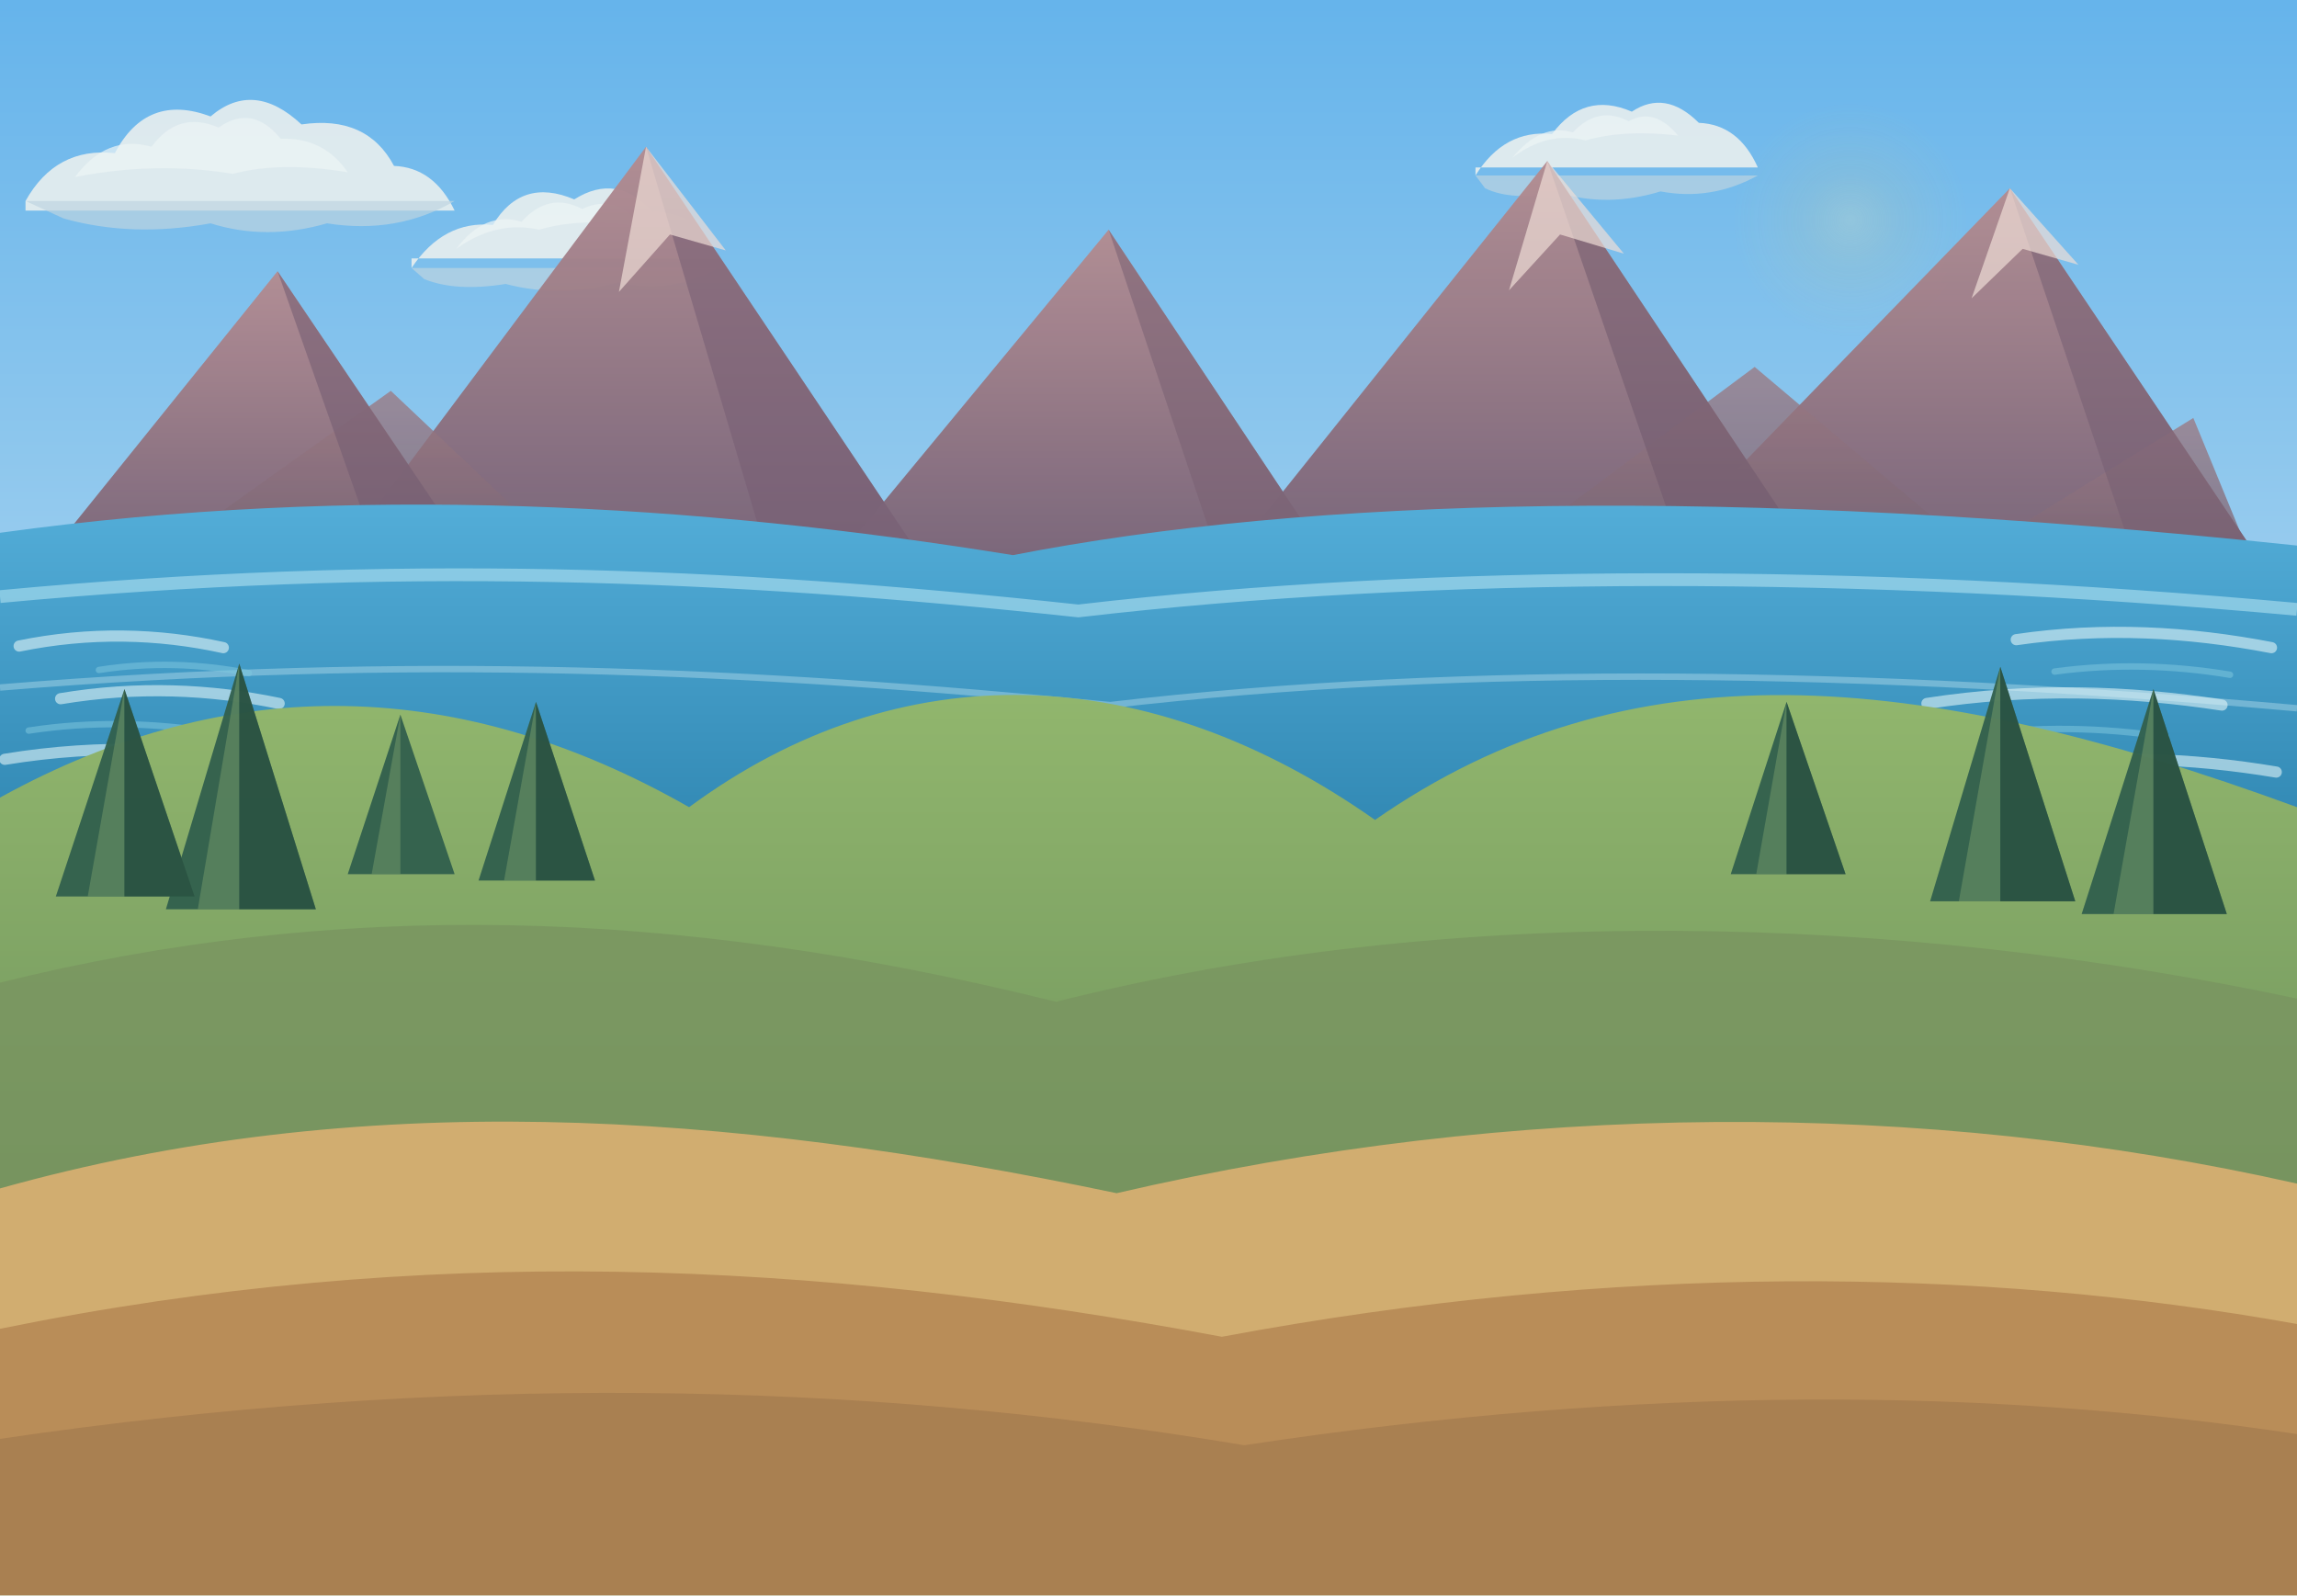
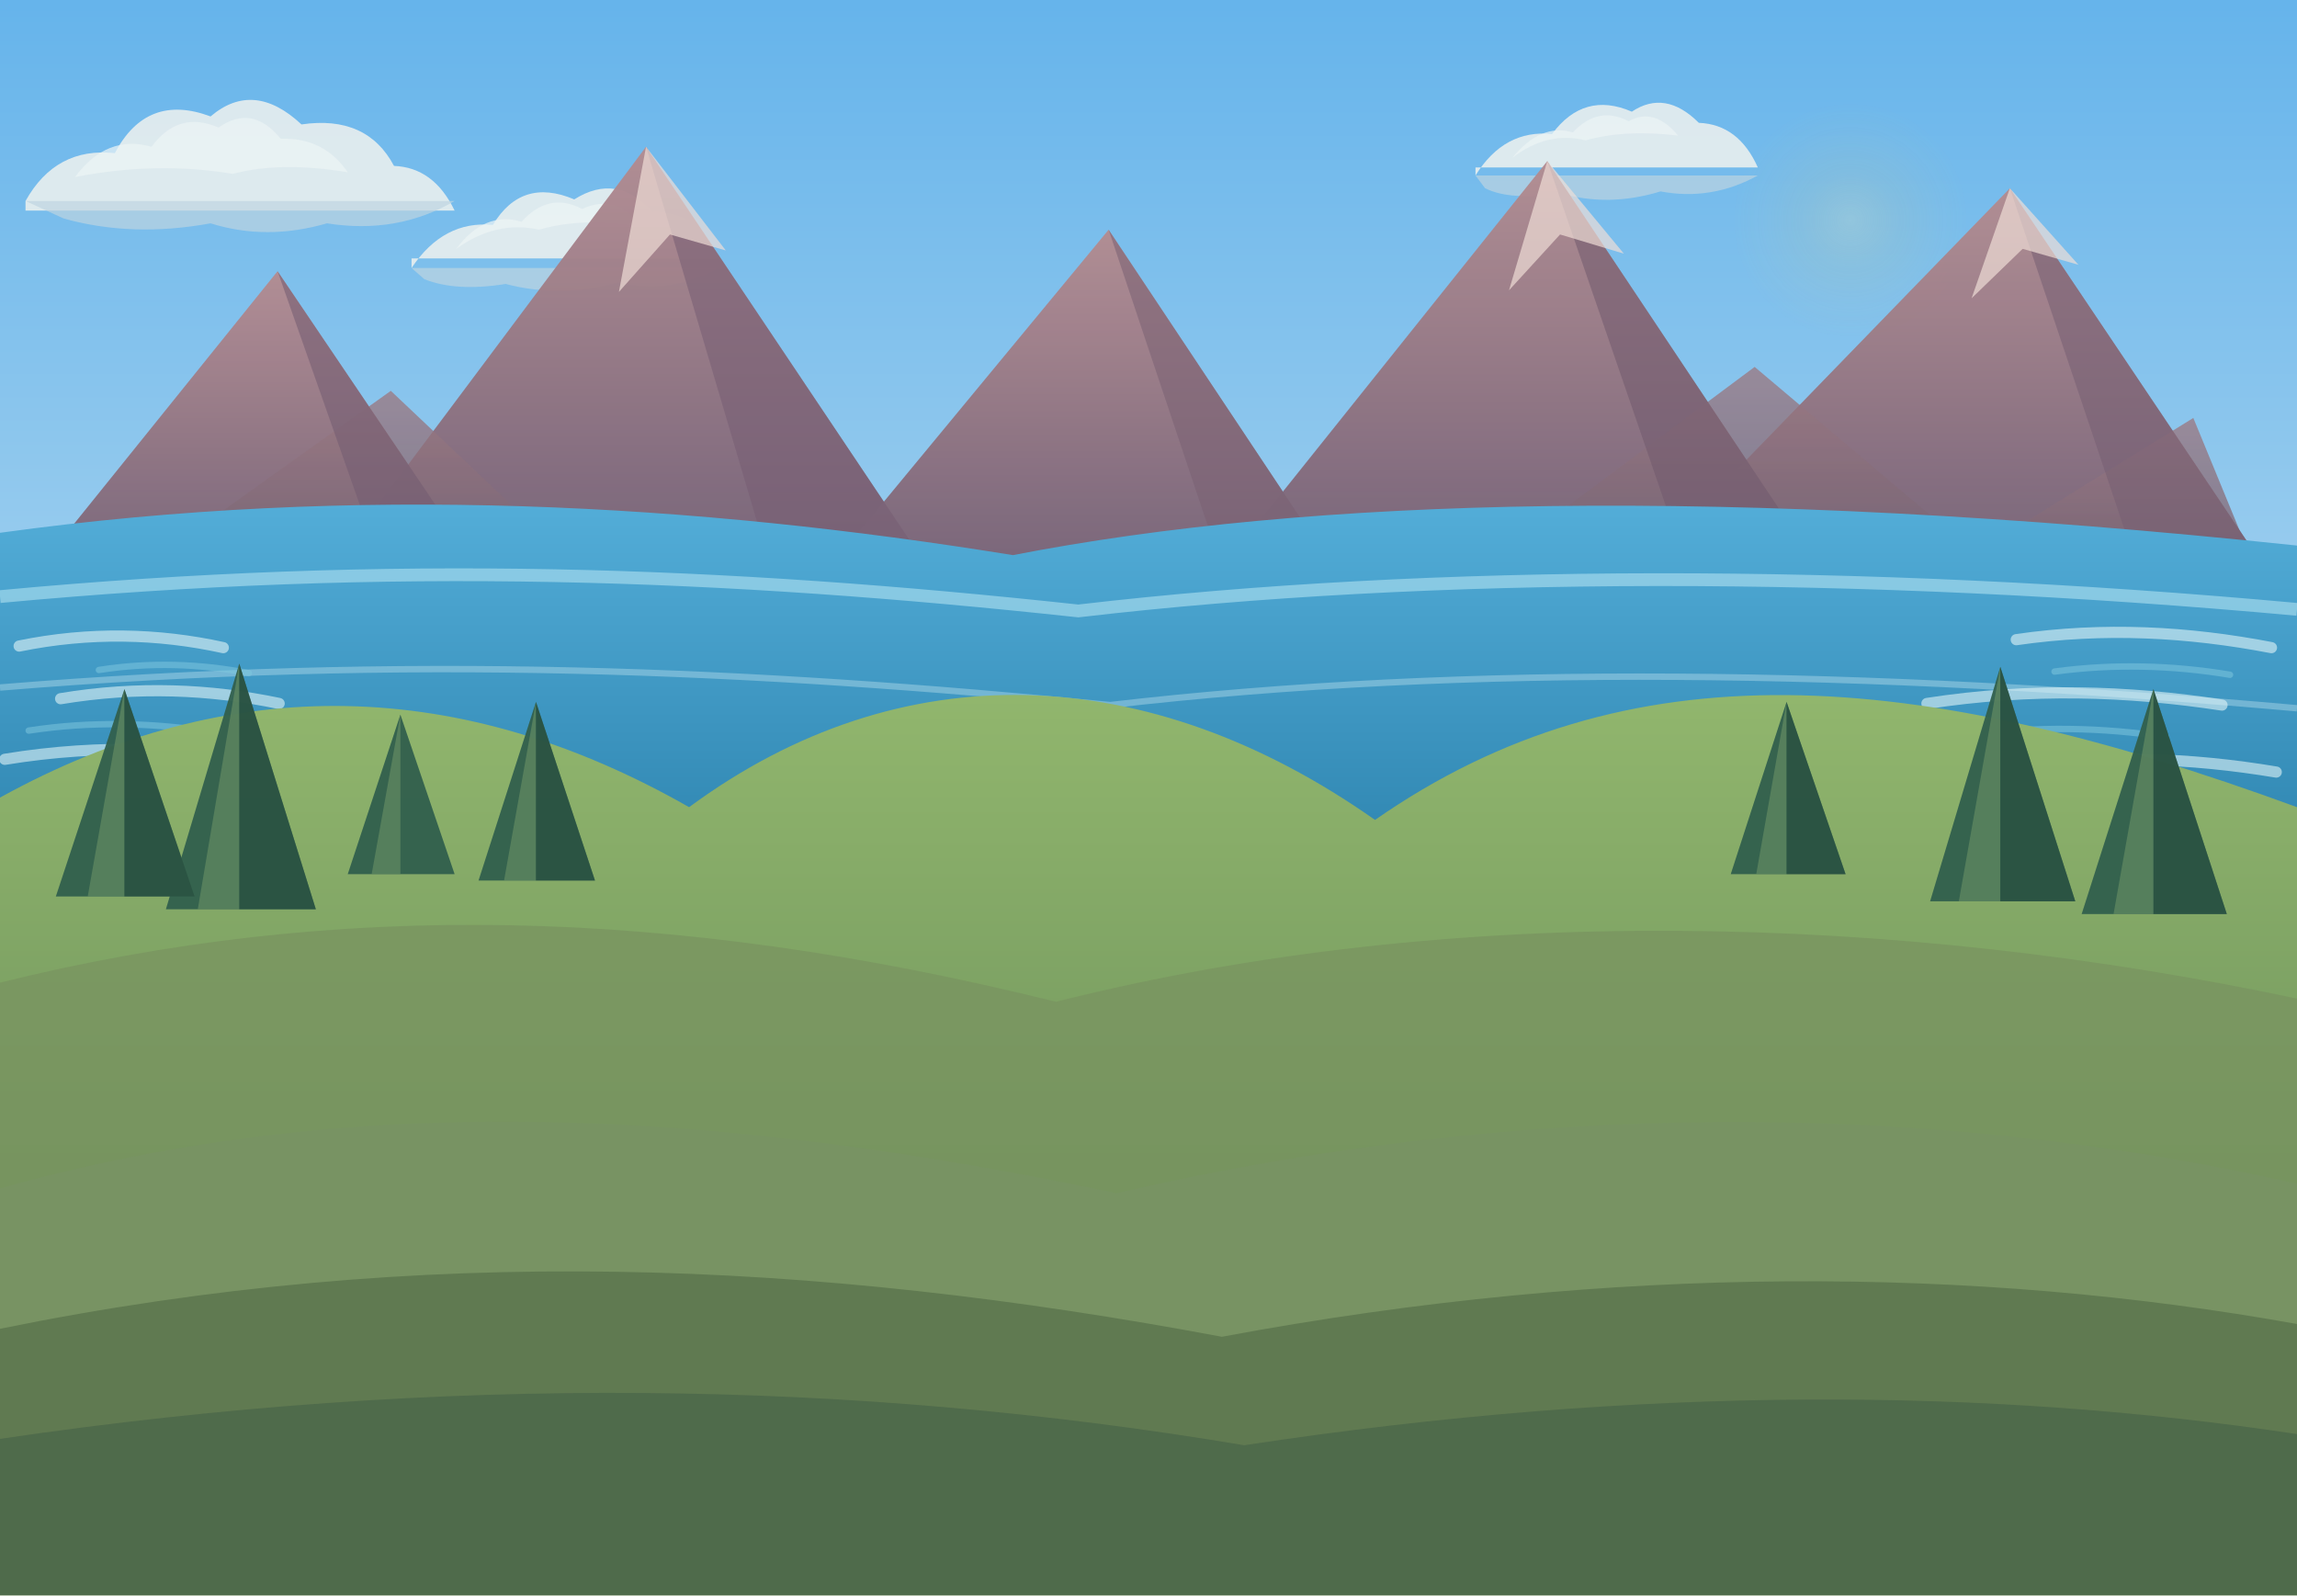
<svg xmlns="http://www.w3.org/2000/svg" viewBox="0 0 1440 1000">
  <defs>
    <linearGradient id="sky" x1="0" y1="0" x2="0" y2="1">
      <stop stop-color="#66b4eb" />
      <stop offset=".48" stop-color="#a9d4ef" />
      <stop offset="1" stop-color="#e7edf0" />
    </linearGradient>
    <linearGradient id="mountainFar" x1="0" y1="0" x2="0" y2="1">
      <stop stop-color="#b38d92" />
      <stop offset="1" stop-color="#705d72" />
    </linearGradient>
    <linearGradient id="mountainNear" x1="0" y1="0" x2="0" y2="1">
      <stop stop-color="#9c7a83" />
      <stop offset="1" stop-color="#5f566b" />
    </linearGradient>
    <linearGradient id="water" x1="0" y1="0" x2="0" y2="1">
      <stop stop-color="#53add8" />
      <stop offset="1" stop-color="#277da8" />
    </linearGradient>
    <linearGradient id="grass" x1="0" y1="0" x2="0" y2="1">
      <stop stop-color="#91b66d" />
      <stop offset="1" stop-color="#587c52" />
    </linearGradient>
    <radialGradient id="sunGlow" cx="50%" cy="50%" r="50%">
      <stop offset="0" stop-color="#ffeaa0" stop-opacity=".78" />
      <stop offset=".42" stop-color="#f5cf64" stop-opacity=".34" />
      <stop offset="1" stop-color="#f5cf64" stop-opacity="0" />
    </radialGradient>
  </defs>
  <rect width="1440" height="1000" fill="url(#sky)" />
  <circle cx="1160" cy="138" r="74" fill="url(#sunGlow)" opacity=".24" />
  <g opacity=".86">
    <g fill="#eef1ef">
      <path d="M16 126Q35 92 72 96Q92 58 132 73Q159 50 189 78Q230 72 247 104Q272 105 285 132H16Z" />
      <path d="M258 168Q278 138 309 141Q327 111 360 125Q387 108 409 133Q438 132 450 162H258Z" />
      <path d="M925 110Q943 81 973 84Q993 57 1023 70Q1044 56 1065 77Q1090 78 1102 105H925Z" />
    </g>
    <g fill="#c9d8df" opacity=".68">
      <path d="M16 126H285Q249 147 205 140Q167 151 132 140Q83 149 40 137Z" />
      <path d="M258 168H450Q420 185 388 177Q351 187 317 178Q286 183 266 175Z" />
      <path d="M925 110H1102Q1073 126 1041 120Q1008 130 978 121Q947 126 931 118Z" />
    </g>
    <g fill="#fffdf6" opacity=".72">
      <path d="M47 111Q67 84 95 92Q112 69 137 80Q158 65 176 87Q203 86 218 108Q176 101 146 109Q98 101 47 111Z" />
      <path d="M286 156Q304 132 327 139Q344 120 365 131Q386 121 402 142Q365 136 338 144Q311 138 286 156Z" />
      <path d="M948 99Q966 77 986 83Q1002 66 1021 76Q1037 67 1052 85Q1019 81 994 88Q970 82 948 99Z" />
    </g>
  </g>
  <g fill="url(#mountainFar)" opacity=".97">
    <path d="M0 386 174 170 320 386Z" />
    <path d="M185 386 405 92 602 386Z" />
    <path d="M495 386 695 144 856 386Z" />
    <path d="M742 386 970 101 1160 386Z" />
    <path d="M1000 386 1260 118 1440 386Z" />
  </g>
  <g fill="url(#mountainNear)" opacity=".78">
    <path d="M0 420 245 245 430 420Z" />
    <path d="M845 420 1100 230 1325 420Z" />
    <path d="M1120 420 1375 262 1440 420Z" />
  </g>
  <g opacity=".56">
    <path d="M174 170 250 386 320 386Z" fill="#735b70" />
    <path d="M405 92 492 386 602 386Z" fill="#765d73" />
    <path d="M695 144 776 386 856 386Z" fill="#796173" />
    <path d="M970 101 1068 386 1160 386Z" fill="#70596c" />
    <path d="M1260 118 1350 386 1440 386Z" fill="#765e72" />
  </g>
  <g fill="#f0dfd7" opacity=".68">
    <path d="M405 92 455 157 420 147 388 183Z" />
    <path d="M970 101 1018 159 978 147 946 182Z" />
    <path d="M1260 118 1303 166 1268 156 1236 187Z" />
  </g>
  <path d="M0 334 C225 303 437 316 635 348 C820 312 1080 304 1440 342 V585 H0Z" fill="url(#water)" />
  <path d="M0 374 C246 351 454 359 676 383 C898 357 1167 357 1440 382" fill="none" stroke="#b9e7f4" stroke-width="8" opacity=".55" />
  <path d="M0 431 C255 410 472 420 696 442 C920 416 1170 420 1440 444" fill="none" stroke="#d5eff5" stroke-width="4" opacity=".34" />
  <g fill="none" stroke-linecap="round">
    <g stroke="#e6f7f8" opacity=".58">
      <path d="M12 405c44-9 87-8 128 1M38 438c48-8 94-6 137 3M3 476c61-10 117-7 169 2" stroke-width="7" />
      <path d="M1264 401c55-8 108-5 160 5M1208 441c65-10 126-8 185 1M1261 481c58-8 112-6 166 3" stroke-width="7" />
    </g>
    <g stroke="#7fc7df" opacity=".52">
      <path d="M62 420c32-5 63-4 94 2M18 458c39-6 78-5 116 1" stroke-width="4" />
      <path d="M1288 421c37-5 74-4 110 2M1234 461c43-6 84-5 124 1" stroke-width="4" />
    </g>
  </g>
  <path d="M0 500 C145 420 290 425 432 506 C565 408 720 414 862 514 C1020 404 1200 418 1440 506 V1000 H0Z" fill="url(#grass)" />
  <path d="M0 616 C210 564 420 568 662 628 C912 565 1190 573 1440 626 V1000 H0Z" fill="#78935f" opacity=".72" />
  <g fill="#315f4d" opacity=".95">
    <path d="M35 562 78 432l44 130Z" />
    <path d="M104 570 150 416l48 154Z" />
    <path d="M218 548 251 448l34 100Z" />
    <path d="M300 552 336 440l37 112Z" />
    <path d="M1085 548 1120 440l37 108Z" />
    <path d="M1210 565 1254 418l47 147Z" />
    <path d="M1305 573 1350 432l46 141Z" />
  </g>
  <g fill="#6f9568" opacity=".56">
    <path d="M78 432 78 562 55 562Z" />
    <path d="M150 416 150 570 124 570Z" />
    <path d="M251 448 251 548 233 548Z" />
    <path d="M336 440 336 552 316 552Z" />
    <path d="M1120 440 1120 548 1101 548Z" />
    <path d="M1254 418 1254 565 1228 565Z" />
    <path d="M1350 432 1350 573 1325 573Z" />
  </g>
  <g fill="#214638" opacity=".5">
    <path d="M78 432 122 562 78 562Z" />
    <path d="M150 416 198 570 150 570Z" />
    <path d="M336 440 373 552 336 552Z" />
    <path d="M1120 440 1157 548 1120 548Z" />
    <path d="M1254 418 1301 565 1254 565Z" />
    <path d="M1350 432 1396 573 1350 573Z" />
  </g>
-   <path d="M0 745 C225 682 452 696 700 748 C950 690 1205 689 1440 742 V1000 H0Z" fill="#d1ad70" />
-   <path d="M0 833 C265 779 510 790 766 838 C1012 792 1240 794 1440 830 V1000 H0Z" fill="#b98d58" />
-   <path d="M0 902 C278 861 536 865 780 906 C1030 868 1248 870 1440 899 V1000 H0Z" fill="#9d744b" opacity=".55" />
+   <path d="M0 745 C225 682 452 696 700 748 C950 690 1205 689 1440 742 V1000 H0Z" fill="#789363" />
+   <path d="M0 833 C265 779 510 790 766 838 C1012 792 1240 794 1440 830 V1000 H0Z" fill="#607a51" />
+   <path d="M0 902 C278 861 536 865 780 906 C1030 868 1248 870 1440 899 V1000 H0Z" fill="#486348" opacity=".68" />
</svg>
